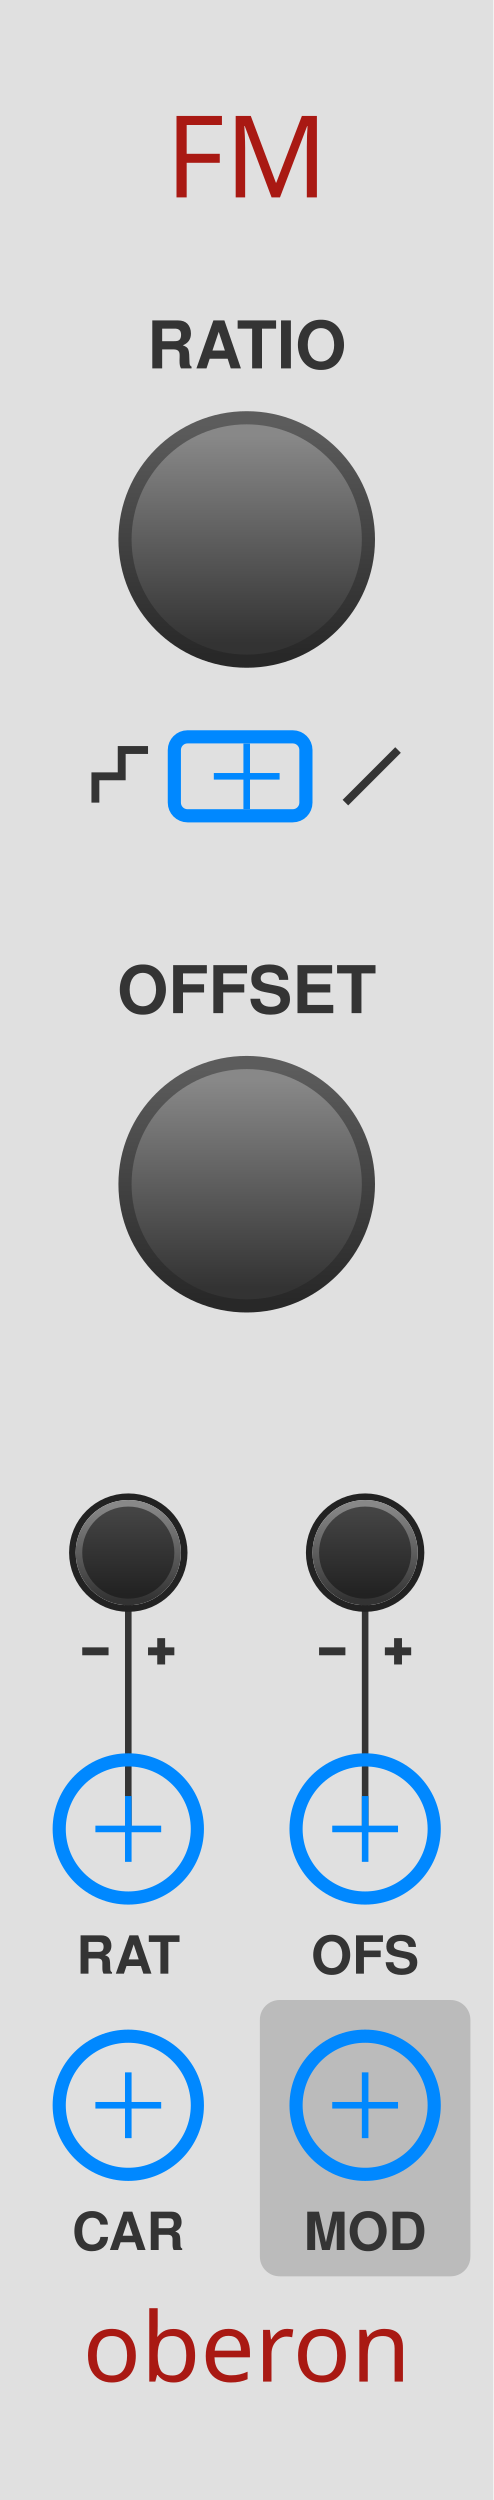
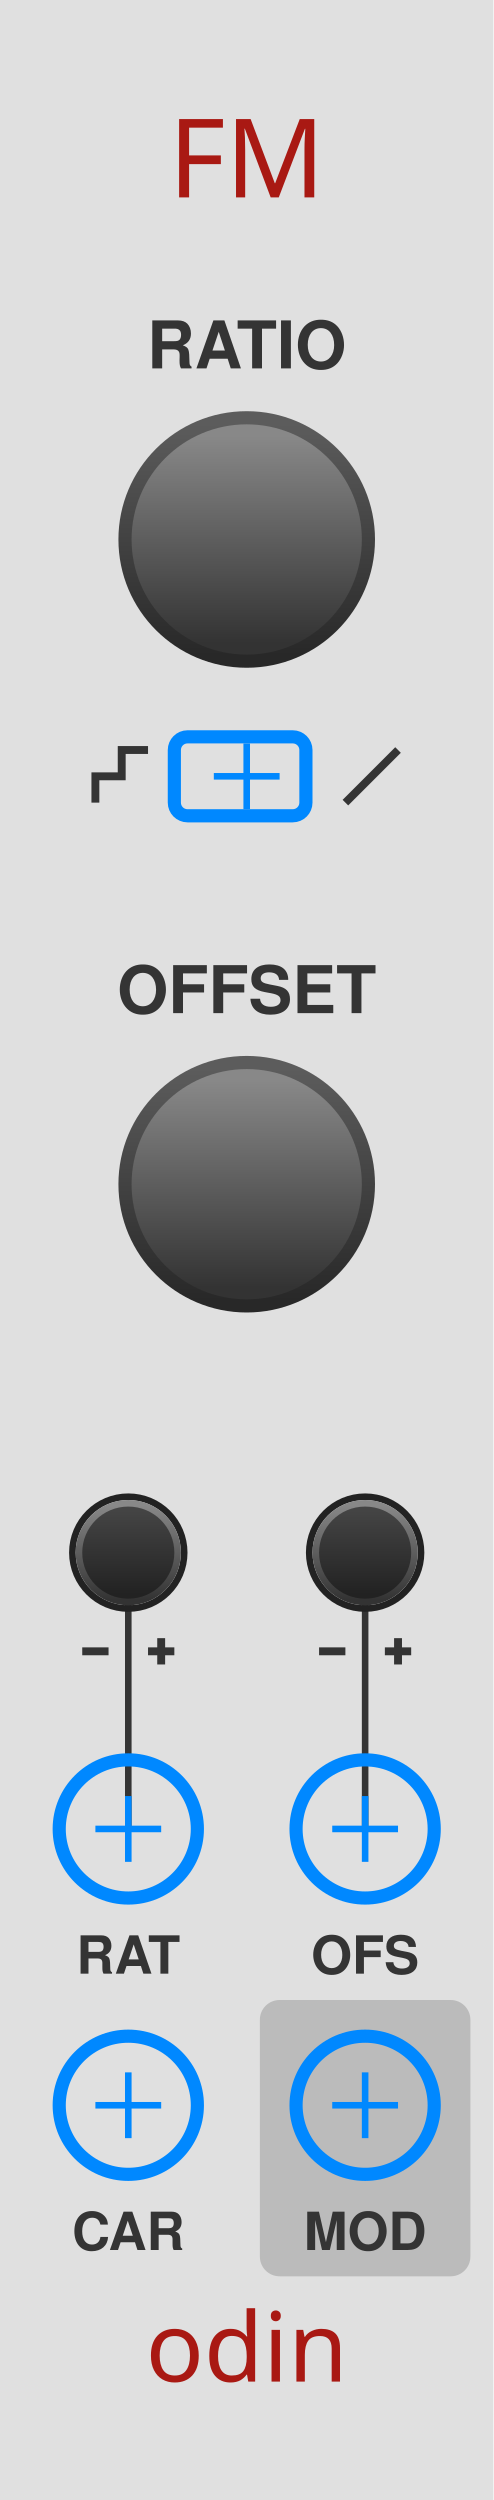
<svg xmlns="http://www.w3.org/2000/svg" xmlns:xlink="http://www.w3.org/1999/xlink" version="1.1" width="75" height="380" viewBox="0 0 75 380">
  <style>
    text.title {
      fill: #a91913;
      font-family: 'American Typewriter';
-       font-size: 13pt;
+       font-size: 12.5pt;
    }
    text.logo {
      fill: #a91913;
      font-family: 'American Typewriter';
      font-size: 11pt;
    }
    text.big-label {
      fill: #343434;
      font-family: 'Helvetica';
      font-weight: bold;
      font-size: 7.5pt;
    }
    text.label {
      fill: #343434;
      font-family: 'Helvetica';
      font-weight: bold;
      font-size: 6pt;
    }
    .background {
      fill: #e0e0e0;
    }
    .output {
      fill: #bbbbbb;
    }
    polyline.icon {
      stroke: #343434;
      stroke-width: 1.2;
      fill: none;
    }
    polyline.connect {
      stroke: #343434;
      stroke-width: 1;
      fill: none;
    }

    .blueprint {
      stroke: #08f;
      fill: none;
    }
  </style>
  <defs>
    <linearGradient id="smallKnobMediumGradient">
      <stop offset="5%" stop-color="#888" />
      <stop offset="95%" stop-color="#333" />
    </linearGradient>
    <linearGradient id="smallKnobDarkGradient">
      <stop offset="5%" stop-color="#444" />
      <stop offset="95%" stop-color="#222" />
    </linearGradient>
    <linearGradient id="bigKnobDarkGradient">
      <stop offset="5%" stop-color="#5c5c5c" />
      <stop offset="95%" stop-color="#282828" />
    </linearGradient>
    <linearGradient id="bigKnobMediumGradient">
      <stop offset="5%" stop-color="#888" />
      <stop offset="95%" stop-color="#333" />
    </linearGradient>
    <symbol id="knob18">
      <g transform="translate(9 9)">
        <circle r="8.5" stroke="#222" fill="none" />
        <circle r="8" fill="url('#smallKnobMediumGradient')" transform="rotate(90)" />
        <circle r="7" fill="url('#smallKnobDarkGradient')" transform="rotate(90)" />
      </g>
    </symbol>
    <symbol id="knob40">
      <g transform="translate(20 20)">
        <circle r="19.5" fill="url('#bigKnobDarkGradient')" transform="rotate(90)" />
        <circle r="17.5" fill="url('#bigKnobMediumGradient')" transform="rotate(90)" />
      </g>
    </symbol>
    <symbol id="knob50">
      <g transform="translate(25 25)">
        <circle r="24.5" fill="url('#bigKnobDarkGradient')" transform="rotate(90)" />
        <circle r="22.5" fill="url('#bigKnobMediumGradient')" transform="rotate(90)" />
      </g>
    </symbol>
    <symbol id="port">
      <g transform="translate(12 12)">
        <polyline points="-5,0 5,0" stroke-width="1" class="blueprint" />
        <polyline points="0,-5 0,5" stroke-width="1" class="blueprint" />
        <circle cx="0" cy="0" r="10.5" stroke-width="2" class="blueprint" />
      </g>
    </symbol>
    <symbol id="hswitch14">
      <rect x="1" y="1" rx="2" width="20" height="12" stroke-width="2" class="blueprint" />
      <g transform="translate(12 7)">
        <polyline points="-5,0 5,0" stroke-width="1" class="blueprint" />
        <polyline points="0,-5 0,5" stroke-width="1" class="blueprint" />
      </g>
    </symbol>
  </defs>
  <rect class="background" width="100%" height="100%" />
  <text class="title" x="50%" y="30" text-anchor="middle">FM</text>
-   <text class="logo" x="50%" y="362" text-anchor="middle">oberon</text>
+   <text class="logo" x="50%" y="362" text-anchor="middle">odin</text>
  <g transform="translate(37.5 82)">
    <text x="0" y="-26" class="big-label" text-anchor="middle">RATIO</text>
    <use xlink:href="#knob40" transform="translate(-20 -20)" />
  </g>
  <g transform="translate(37.5 118)">
    <use xlink:href="#hswitch14" transform="translate(-12 -7)" />
    <g transform="translate(19 0)">
      <polyline points="-4 4 4 -4" class="icon" />
    </g>
    <g transform="translate(-19 0)">
      <polyline points="-4 4 -4 0 0 0 0 -4 4 -4" class="icon" />
    </g>
  </g>
  <g transform="translate(37.5 180)">
    <text x="0" y="-26" class="big-label" text-anchor="middle">OFFSET</text>
    <use xlink:href="#knob40" transform="translate(-20 -20)" />
  </g>
  <g transform="translate(19.5 236)">
    <polyline points="0 0 0 42" class="connect" />
    <g transform="translate(0 15)">
      <polyline points="-7 0 -3 0" class="icon" />
      <polyline points="7 0 3 0" class="icon" />
      <polyline points="5 -2 5 2" class="icon" />
    </g>
  </g>
  <g transform="translate(19.5 236)">
    <use xlink:href="#knob18" transform="translate(-9 -9)" />
  </g>
  <g transform="translate(55.5 236)">
    <polyline points="0 0 0 42" class="connect" />
    <g transform="translate(0 15)">
      <polyline points="-7 0 -3 0" class="icon" />
      <polyline points="7 0 3 0" class="icon" />
      <polyline points="5 -2 5 2" class="icon" />
    </g>
  </g>
  <g transform="translate(55.5 236)">
    <use xlink:href="#knob18" transform="translate(-9 -9)" />
  </g>
  <g transform="translate(19.5 278)">
    <use xlink:href="#port" transform="translate(-12 -12)" />
    <text x="0" y="22" class="label" text-anchor="middle">RAT</text>
  </g>
  <g transform="translate(55.5 278)">
    <use xlink:href="#port" transform="translate(-12 -12)" />
    <text x="0" y="22" class="label" text-anchor="middle">OFS</text>
  </g>
  <g transform="translate(19.5 320)">
    <use xlink:href="#port" transform="translate(-12 -12)" />
    <text x="0" y="22" class="label" text-anchor="middle">CAR</text>
  </g>
  <g transform="translate(55.5 320)">
    <rect x="-16" y="-16" width="32" height="42" rx="3" class="output" />
    <use xlink:href="#port" transform="translate(-12 -12)" />
    <text x="0" y="22" class="label" text-anchor="middle">MOD</text>
  </g>
</svg>
